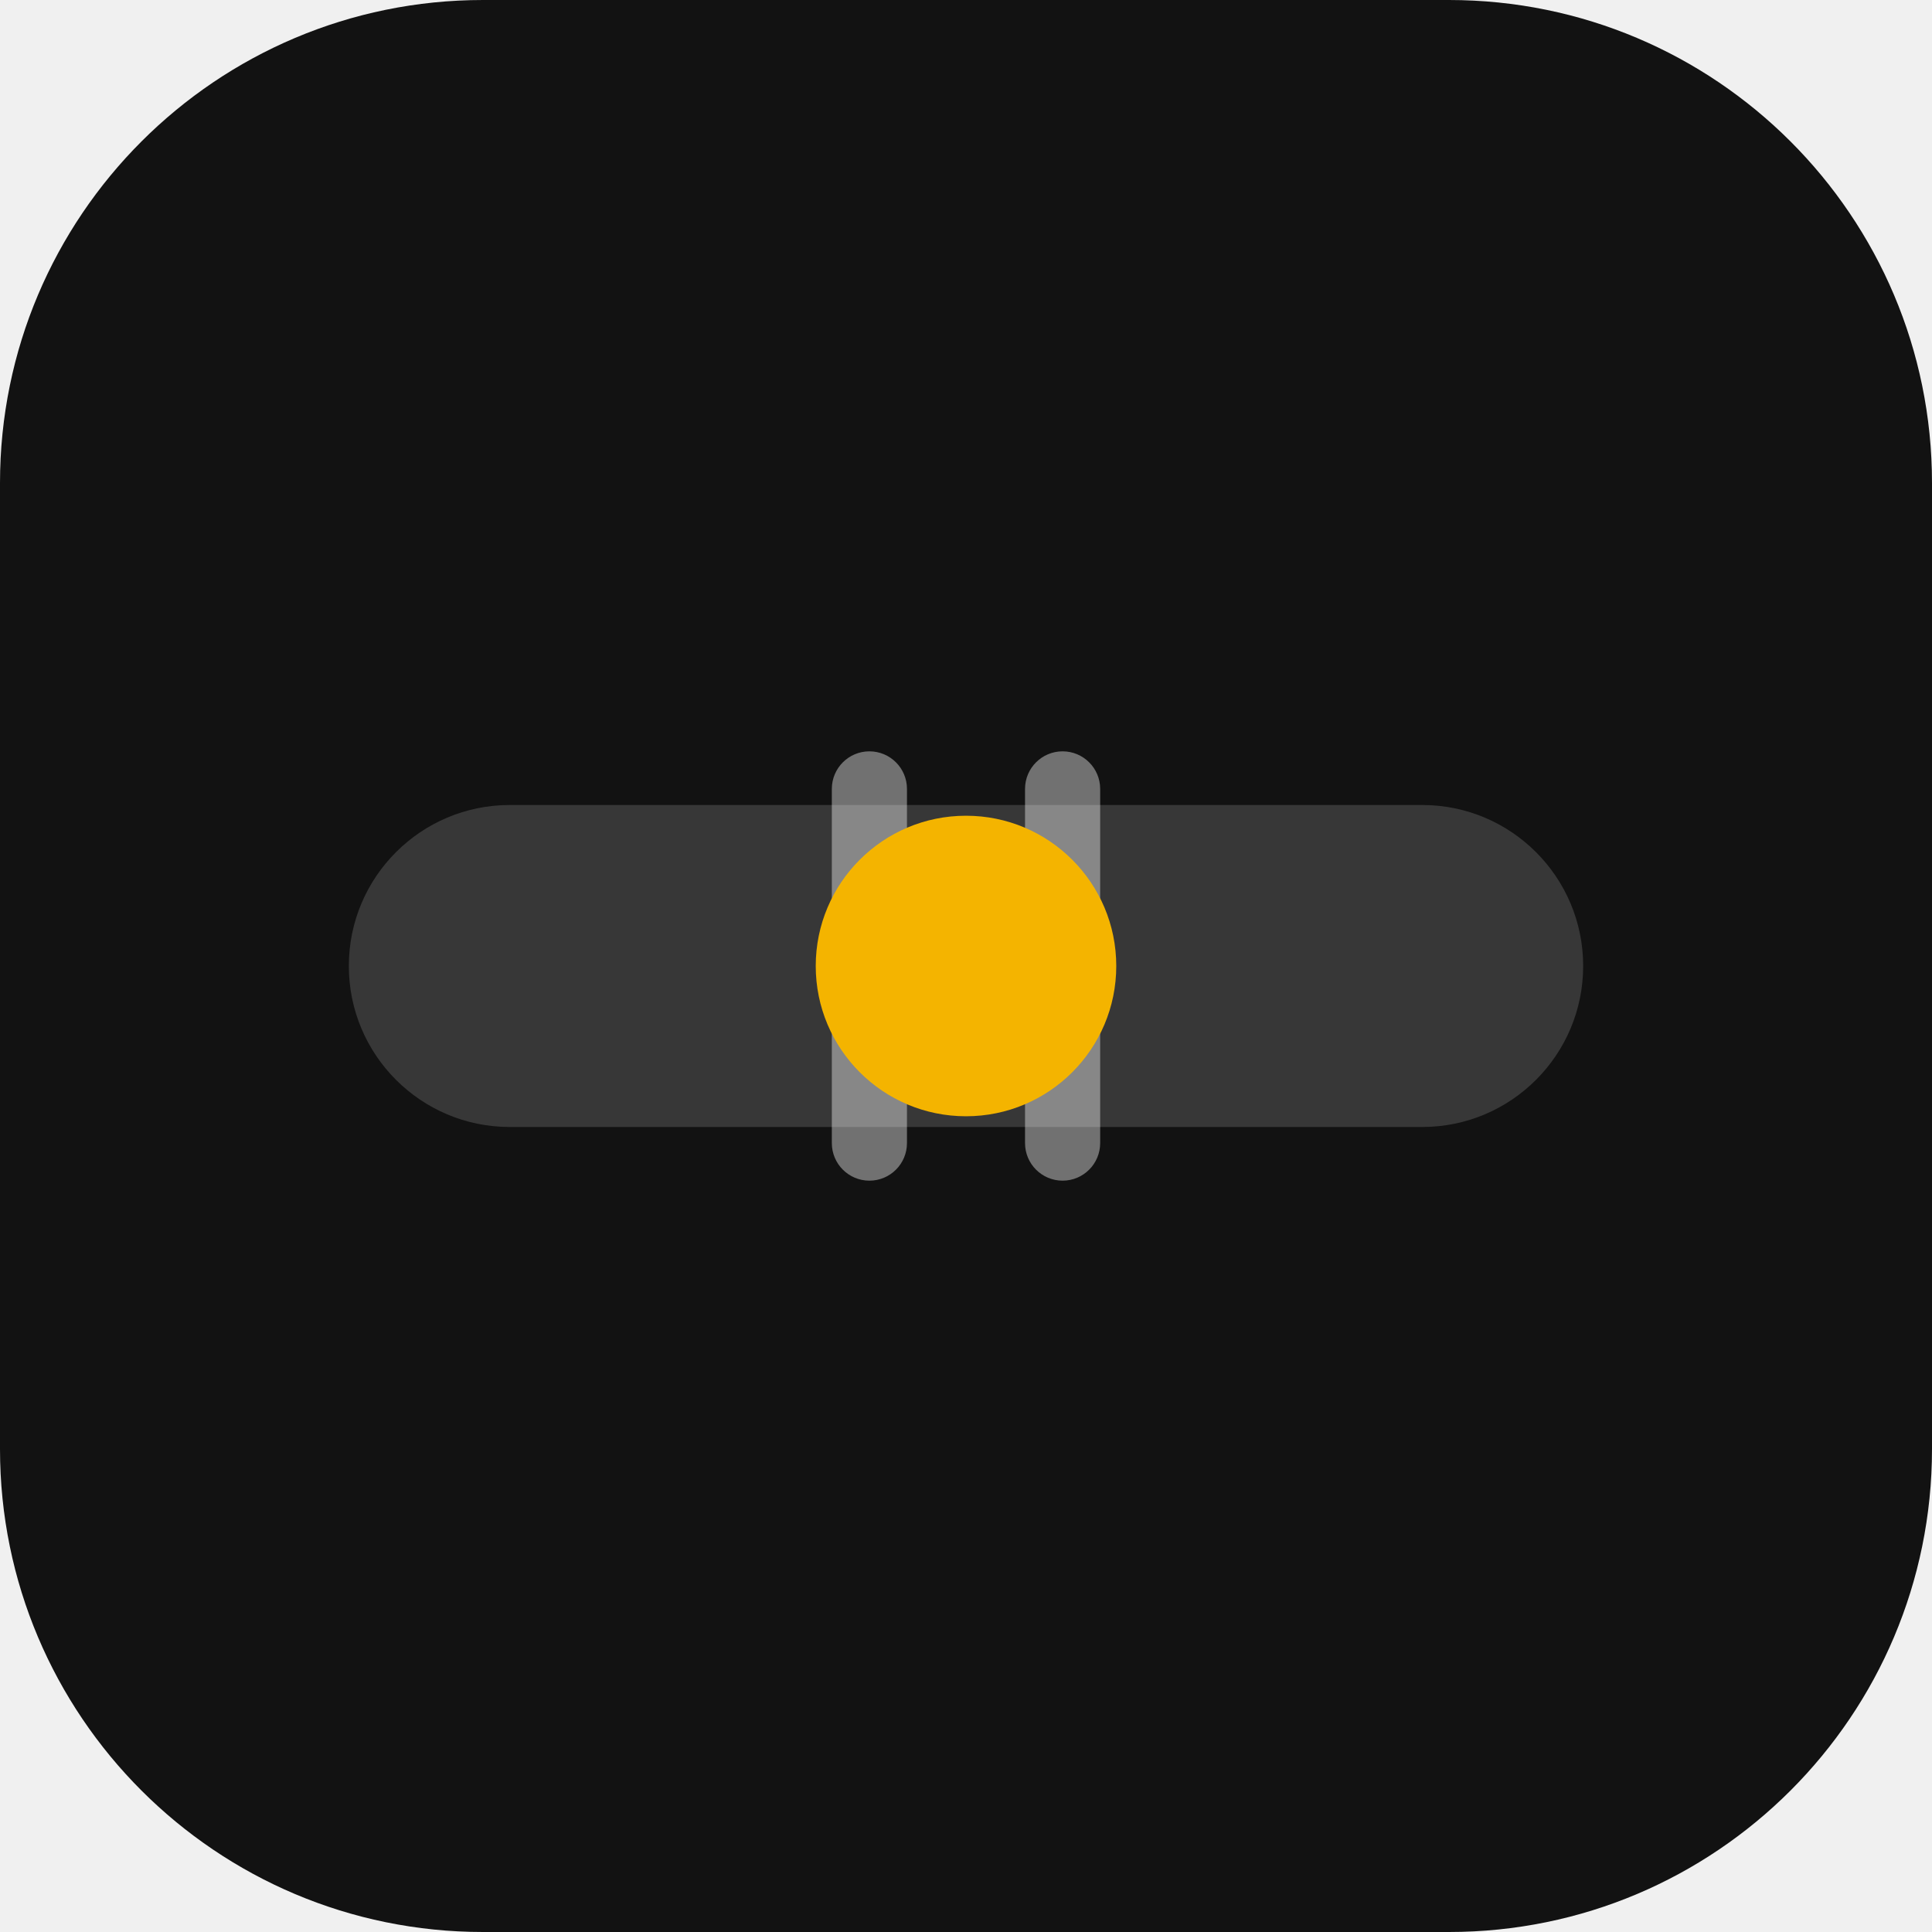
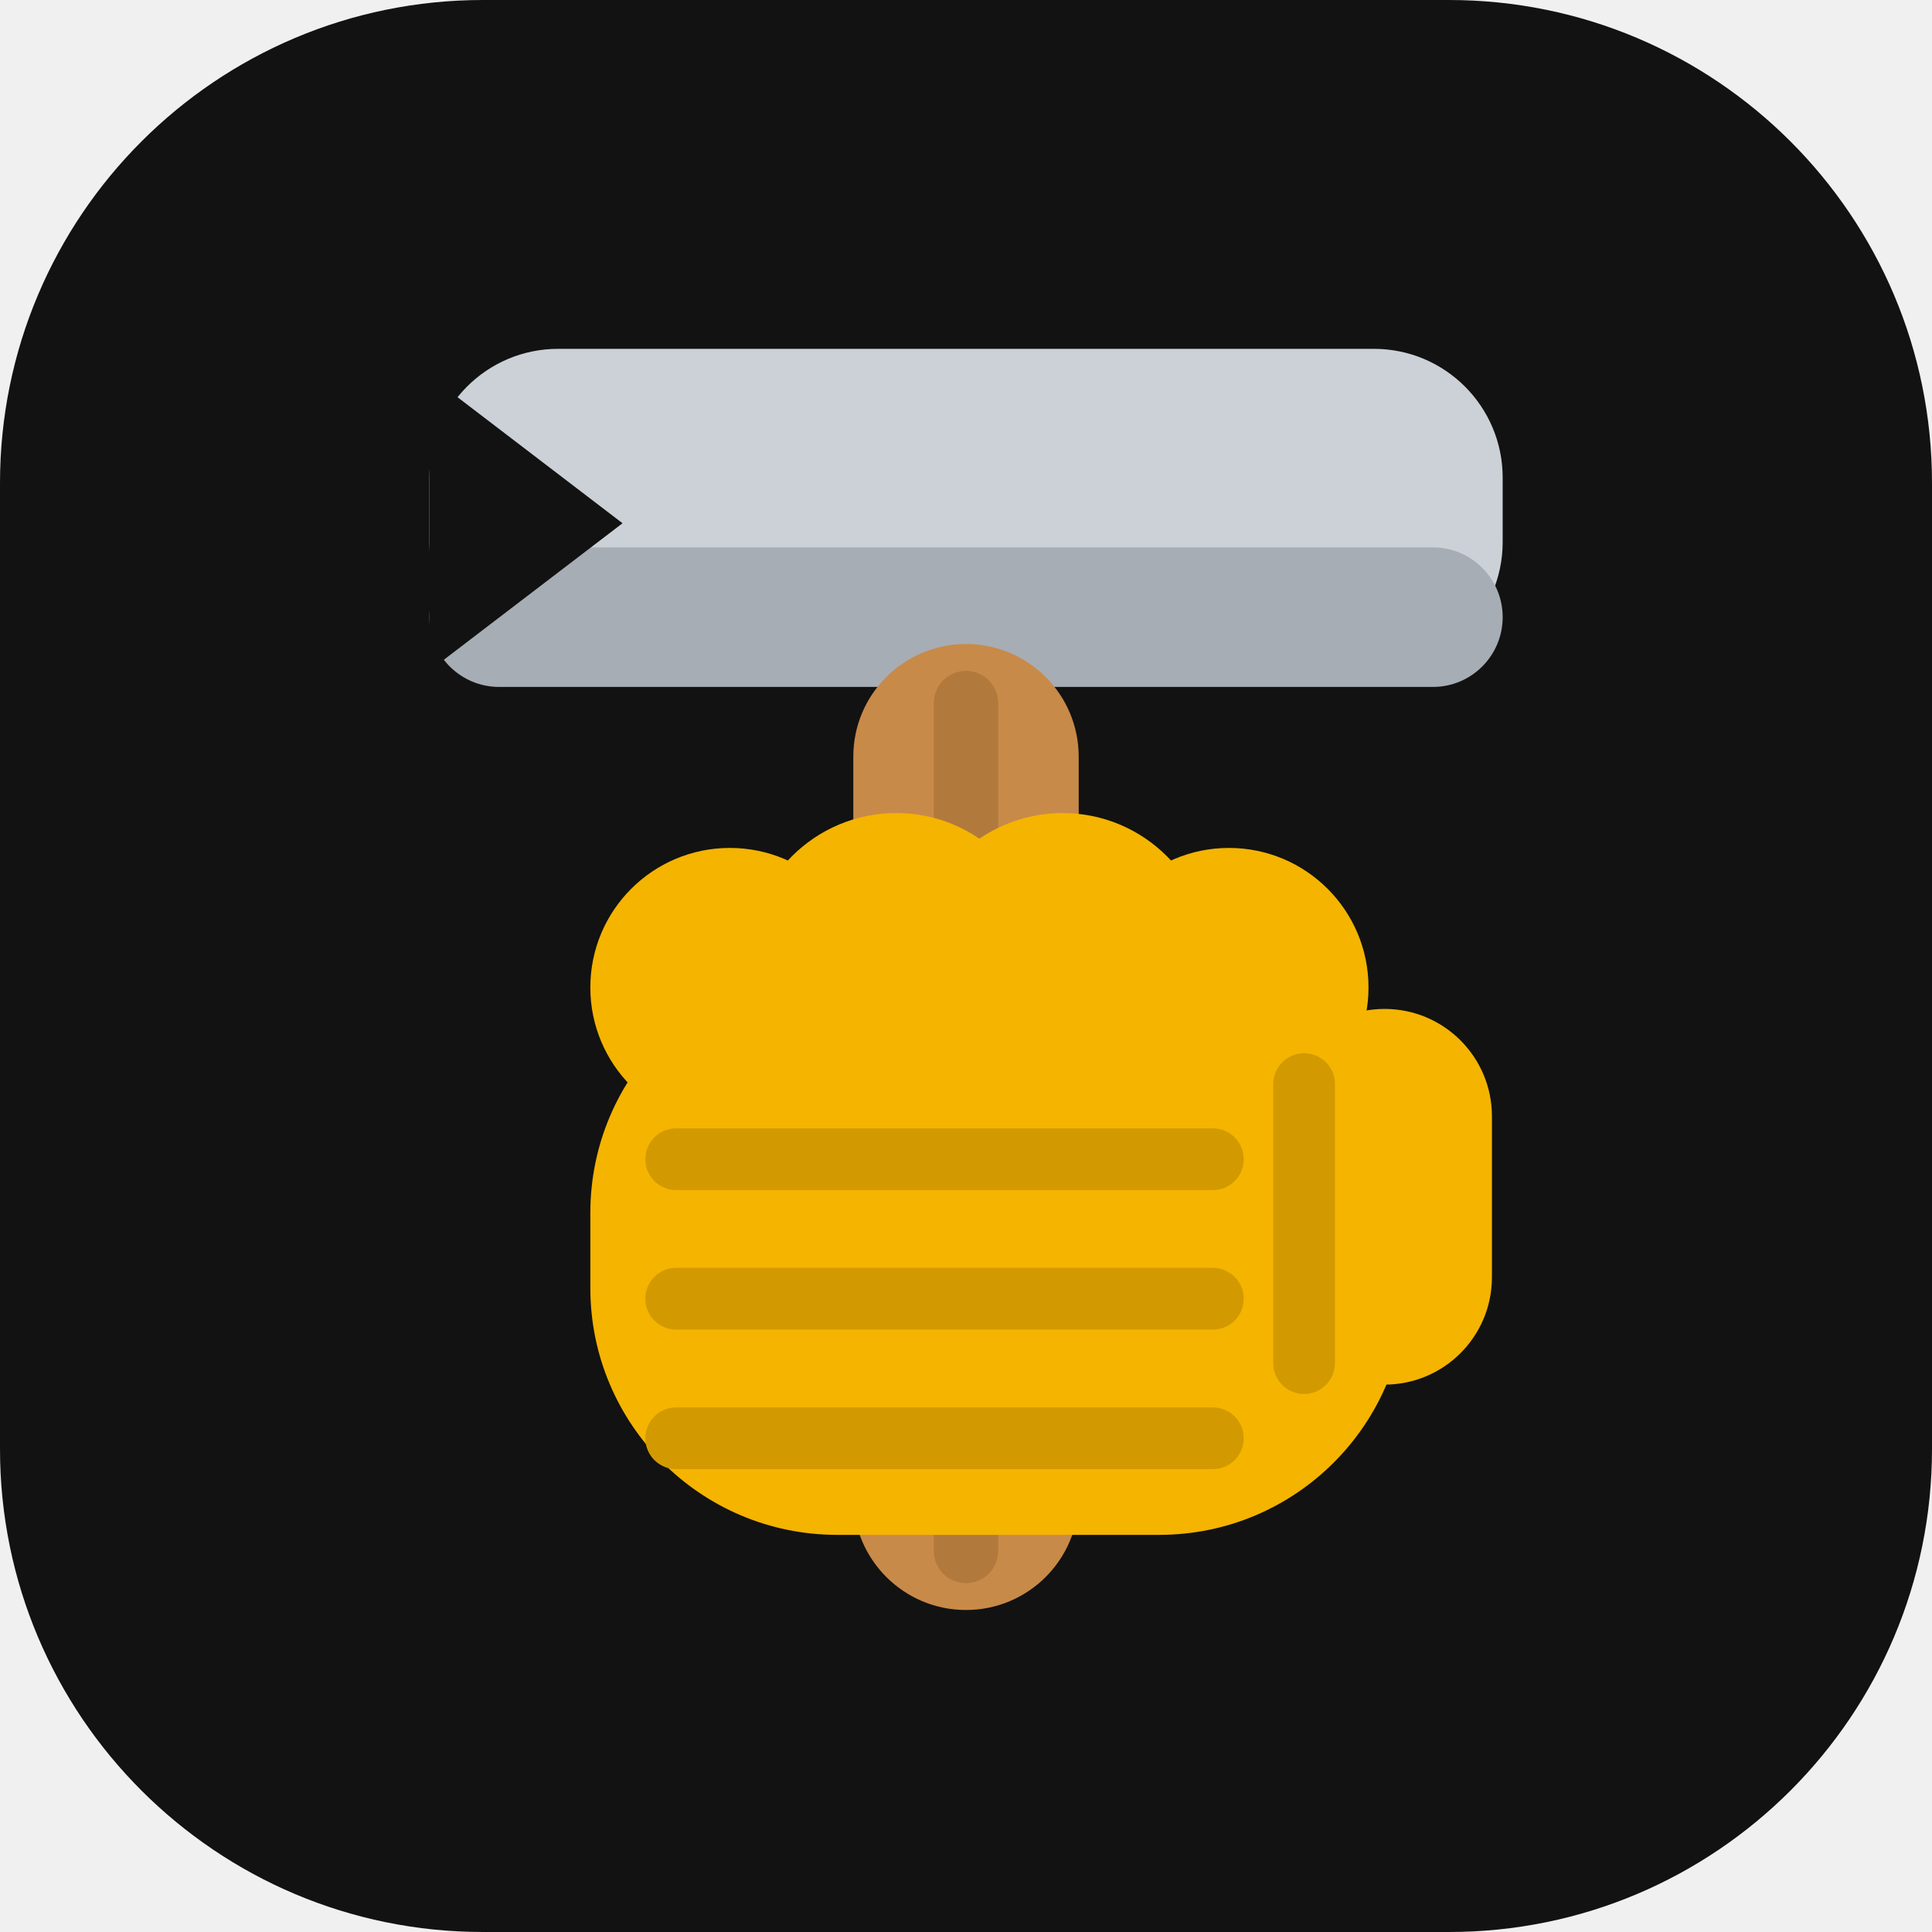
<svg xmlns="http://www.w3.org/2000/svg" width="36" height="36" viewBox="0 0 36 36" fill="none">
  <rect width="36" height="36" rx="9" fill="#121212" />
-   <rect x="6.5" y="15" width="23" height="6" rx="3" fill="#ffffff" fill-opacity="0.16" />
-   <rect x="15.5" y="14" width="1.4" height="8" rx="0.7" fill="#ffffff" fill-opacity="0.4" />
-   <rect x="19.1" y="14" width="1.4" height="8" rx="0.7" fill="#ffffff" fill-opacity="0.4" />
-   <circle cx="18" cy="18" r="2.8" fill="#F4B400" />
+   <rect x="8" y="6.5" width="20" height="6" rx="2.4" fill="#ccd1d8" />
+   <rect x="8" y="10.2" width="20" height="2.6" rx="1.3" fill="#a7adb5" />
+   <path d="M8 7 L11.6 9.75 L8 12.5 Z" fill="#121212" />
+   <rect x="15.9" y="12" width="4.2" height="18" rx="2.1" fill="#c88a48" />
+   <rect x="17.4" y="12.5" width="1.2" height="17" rx="0.6" fill="#b17a3c" />
+   <circle cx="13.6" cy="18.4" r="2.6" fill="#F4B400" />
+   <circle cx="16.7" cy="17.9" r="2.75" fill="#F4B400" />
+   <circle cx="19.8" cy="17.9" r="2.75" fill="#F4B400" />
+   <circle cx="22.9" cy="18.4" r="2.6" fill="#F4B400" />
+   <rect x="11" y="18" width="15.2" height="10.6" rx="4.6" fill="#F4B400" />
+   <rect x="23.8" y="18.8" width="4" height="7" rx="2" fill="#F4B400" />
+   <g stroke="#d29a00" stroke-width="1.15" stroke-linecap="round">
+     <path d="M12.6 21.6 H22.6" />
+     <path d="M12.6 24.2 H22.6" />
+     <path d="M12.6 26.8 H22.6" />
+     <path d="M24.3 20.2 V25.4" />
+   </g>
</svg>
